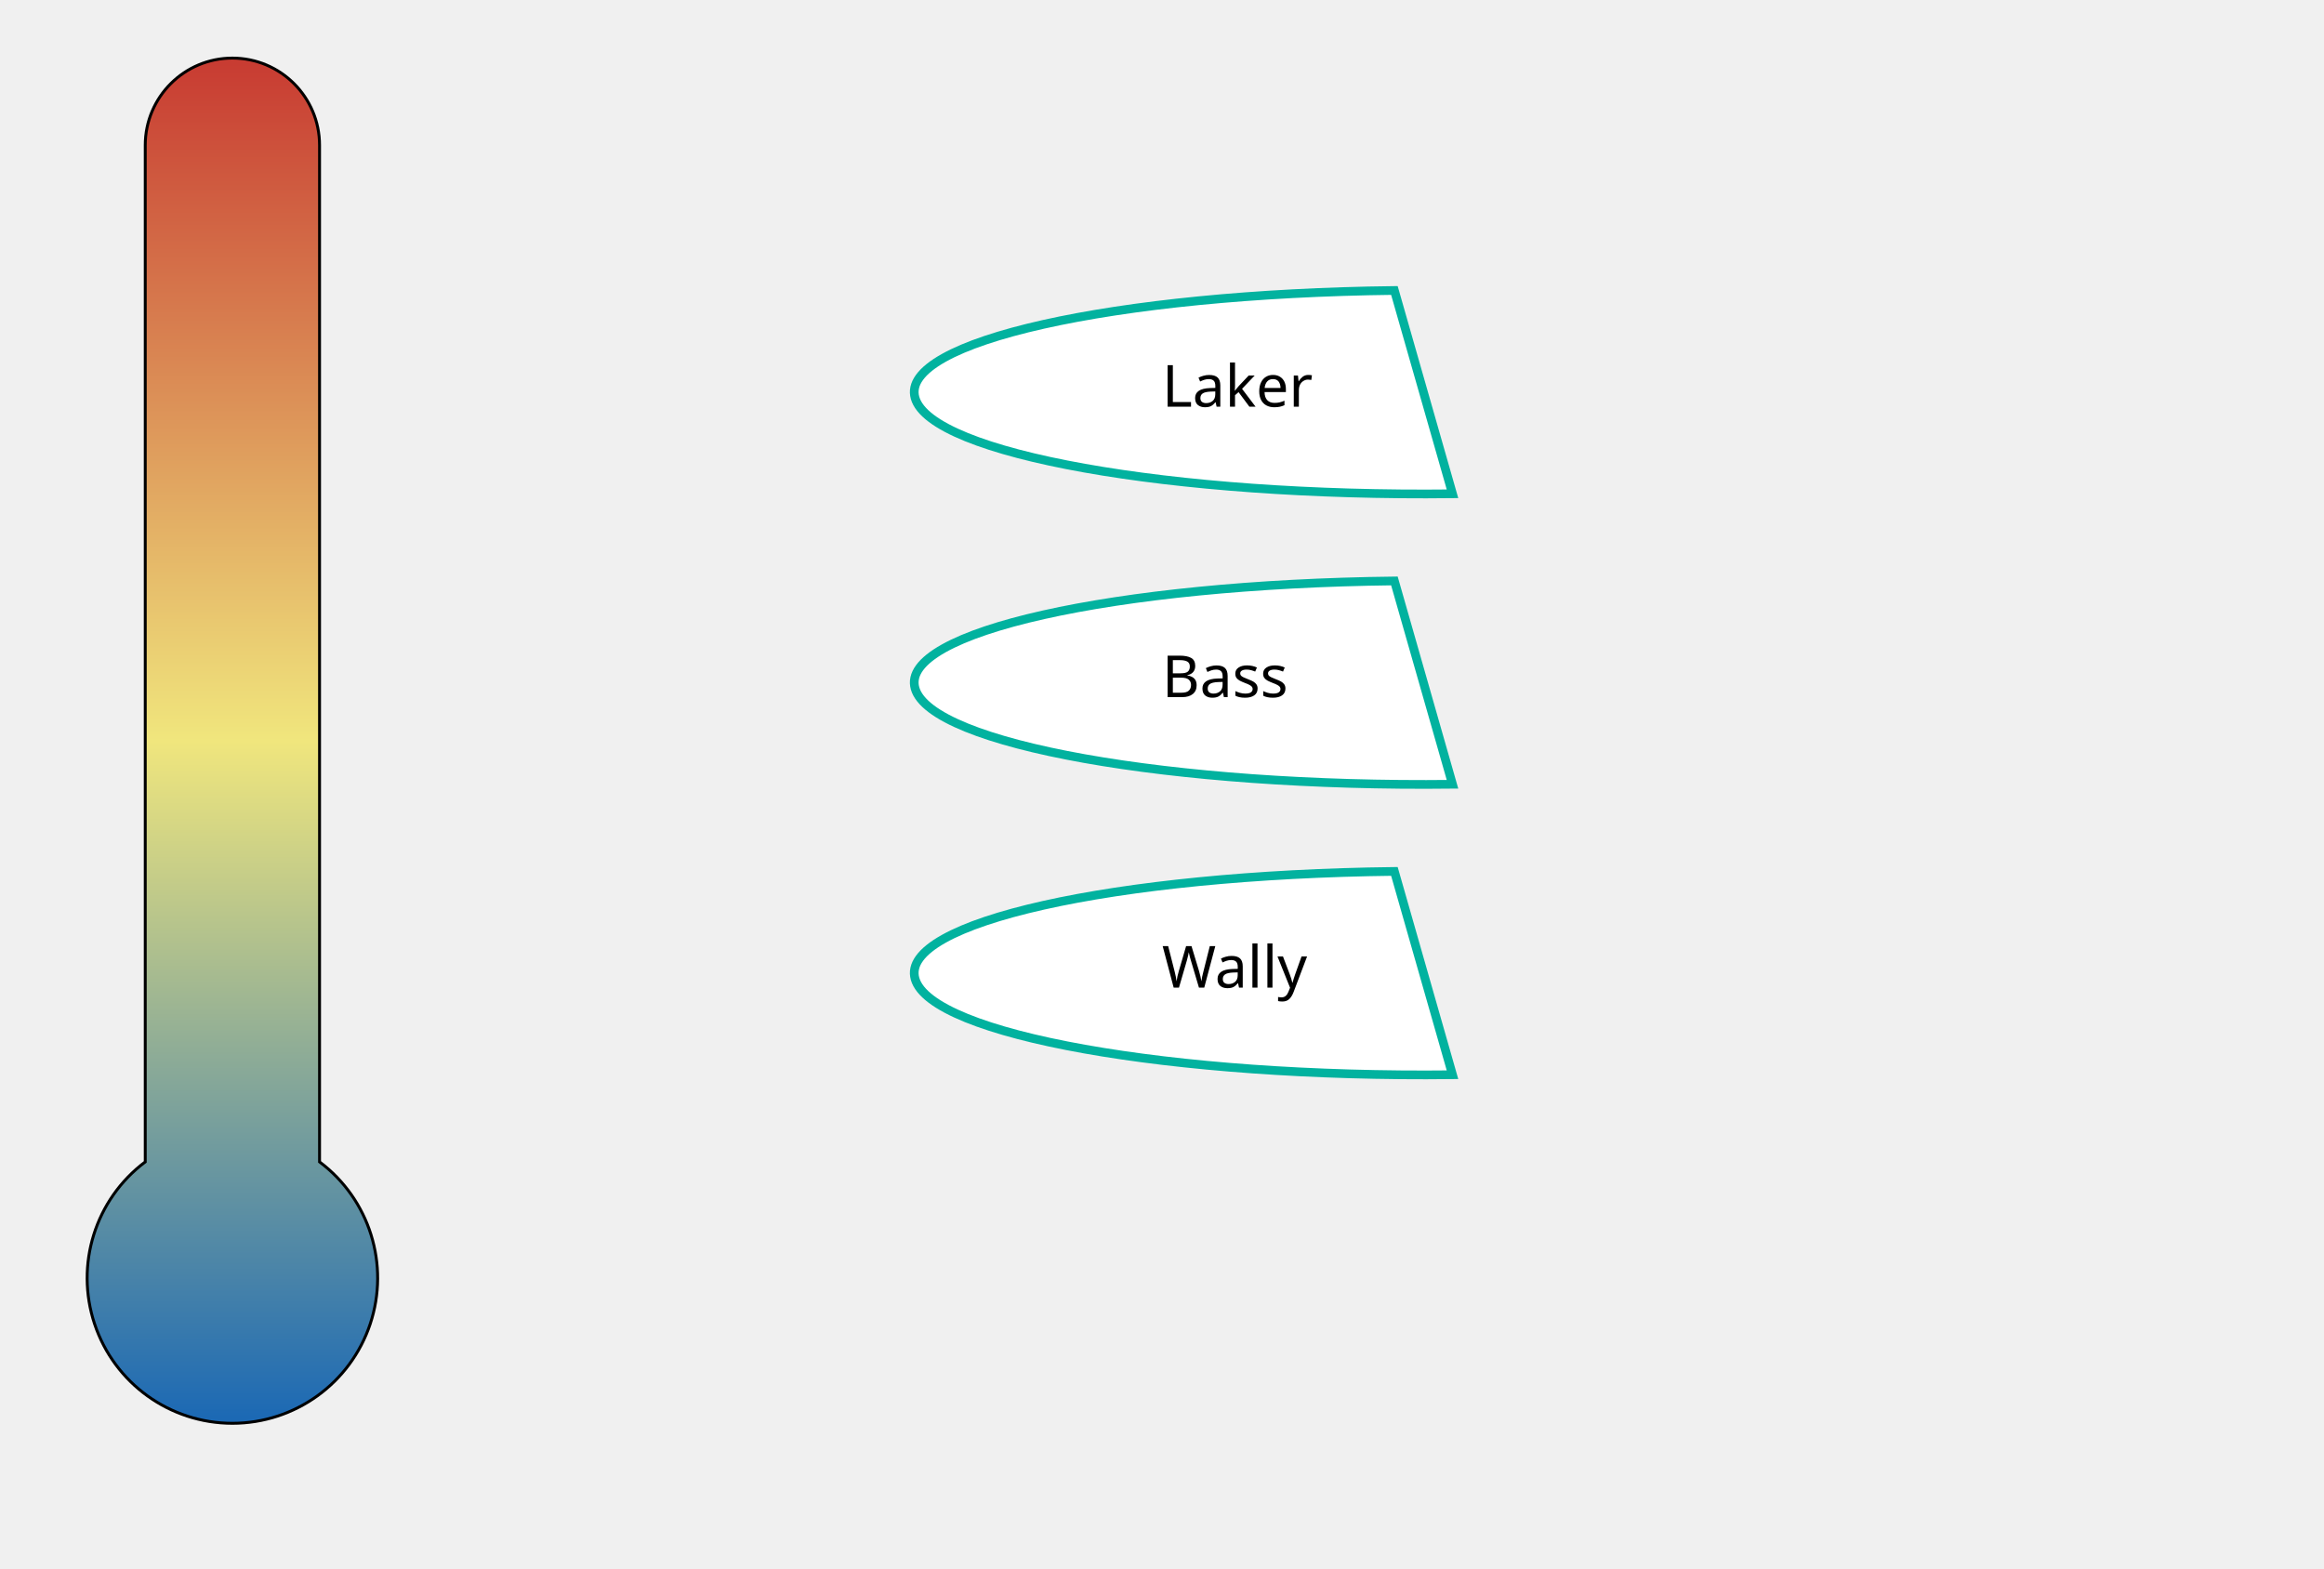
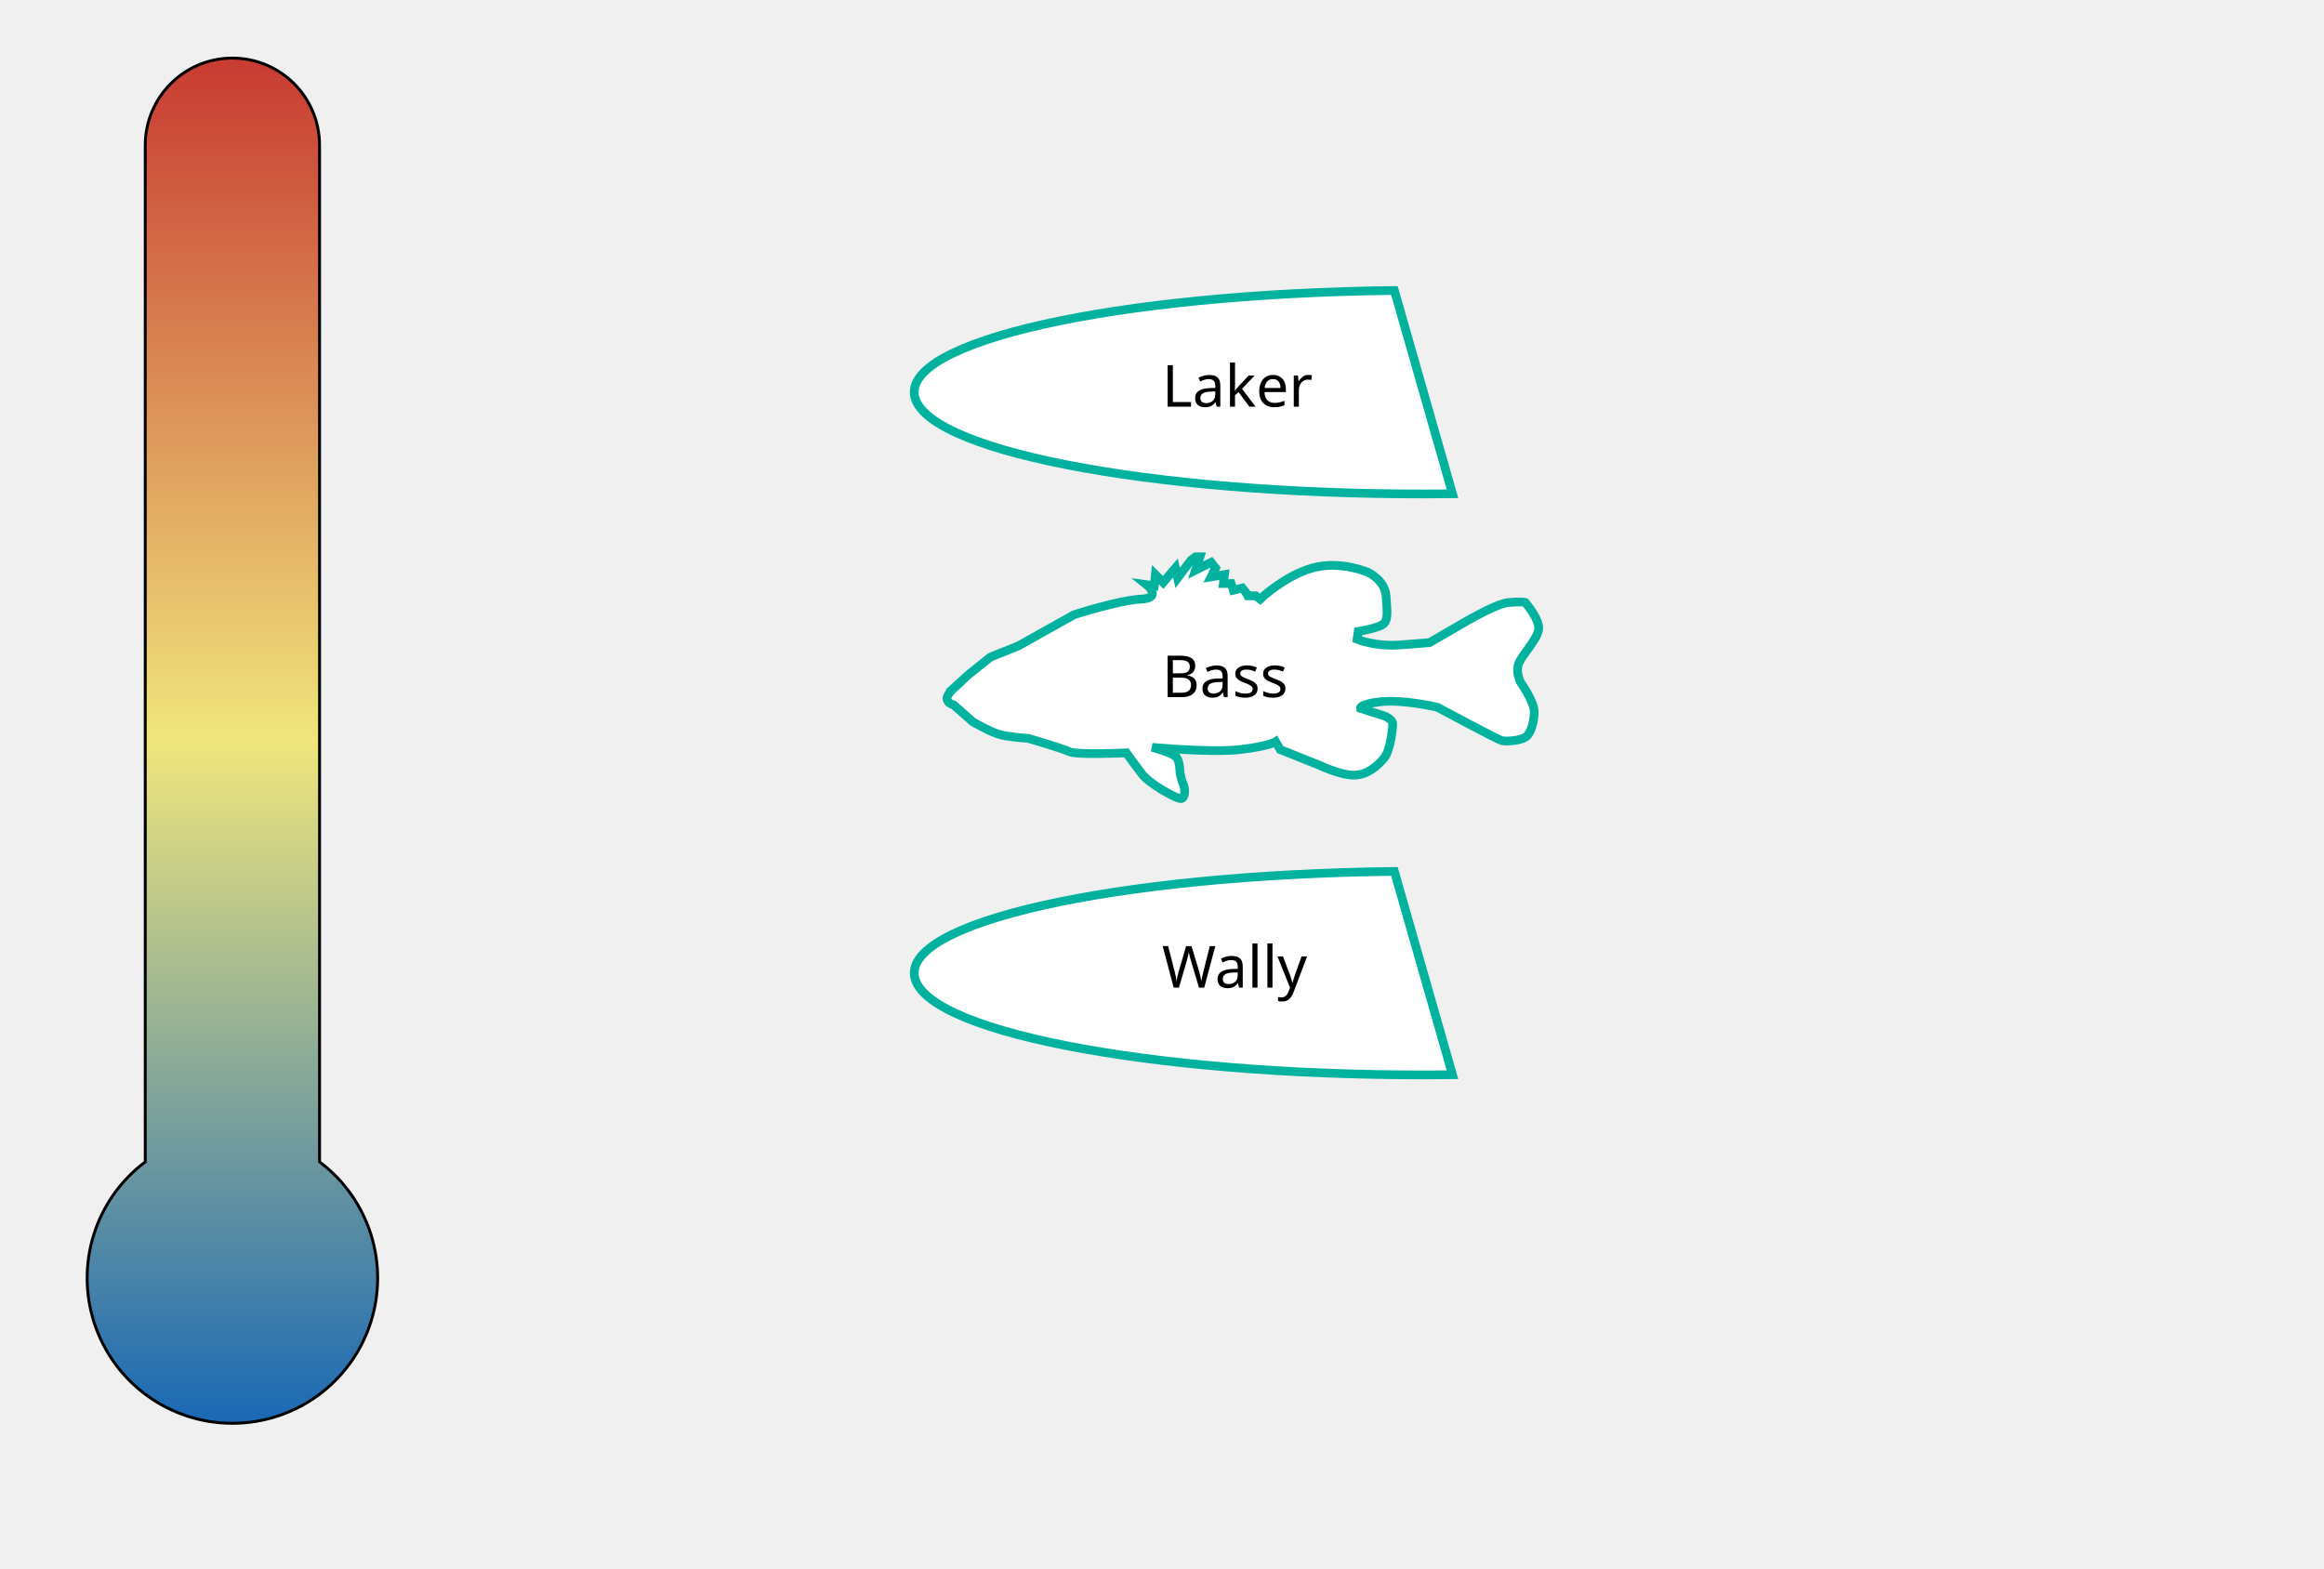
<svg xmlns="http://www.w3.org/2000/svg" version="1.1" width="800" height="540">
  <style>
        .point1{
            fill: #28A86B;
        }
        .point2{
            fill: #6495ED;
        }
		text {
		  font-size: 20px;
		  cursor: default;
		  font-family: Tahoma, Geneva, sans-serif;
		}
        .control_point{
            fill: #FFF;
            opacity: 0;
            stroke: #888;
            stroke-width: 2;
            cursor: pointer;
        }
		.moveable{
			cursor: move;	
		}
		.locked {
			cursor: default;	
		}
        .control_point:hover{
            opacity: 0.5;
        }
        .invisible{
            pointer-events: none;
        }
    </style>
  <defs>
    <linearGradient id="temperature" x1="0%" y1="0%" x2="0%" y2="100%">
      <stop offset="0%" style="stop-color:rgb(200,60,50);stop-opacity:1" />
      <stop offset="50%" style="stop-color:rgb(240,230,125);stop-opacity:1" />
      <stop offset="100%" style="stop-color:rgb(28,105,180);stop-opacity:1" />
    </linearGradient>
  </defs>
  <g id="thermometer">
    <path d="M50 50 v350 a50,50 0 1,0 60,0 v-350 a30,30 0 1,0 -60,0" fill="url(#temperature)" stroke="black" />
  </g>
  <g transform="translate(400,100)" class="moveable">
    <circle class="control_point" cx="0" cy="0" r="10" />
    <path d="M80 0 a100,20 0 1,0 20,70z" fill="white" stroke="#01b29F" stroke-width="3" id="3" />
    <text y="40">Laker</text>
    <path d="M80 0 a100,20 0 1,0 20,70z" opacity="0" />
  </g>
  <g transform="translate(400,300)" class="moveable">
    <circle class="control_point" cx="0" cy="0" r="10" />
    <path d="M80 0 a100,20 0 1,0 20,70z" fill="white" stroke="#01b29F" stroke-width="3" id="1" />
    <text y="40">Wally</text>
    <path d="M80 0 a100,20 0 1,0 20,70z" opacity="0" />
  </g>
  <g transform="translate(400,200)" class="moveable">
    <circle class="control_point" cx="0" cy="0" r="10" />
-     <path d="M80 0 a100,20 0 1,0 20,70z" fill="white" stroke="#01b29F" stroke-width="3" id="2" />
+     <path d="m 58.683,96.565 4.603,-4.219 7.671,-6.137 9.589,-3.835 19.177,-10.739 c 0,0 15.342,-4.986 23.013,-5.37 7.671,-0.384 1.918,-4.986 1.918,-4.986 l 2.685,0.384 0.384,-3.835 2.685,2.685 4.219,-4.986 0.767,3.452 4.603,-6.137 1.534,-1.151 1.534,0 -1.534,4.603 5.37,-2.685 1.534,1.918 -1.534,3.068 4.603,-0.767 -0.384,3.068 2.685,0 0.767,2.301 3.068,-0.767 1.534,1.918 0.384,0.767 2.685,0 1.534,1.151 c 0,0 8.438,-8.054 18.027,-10.739 9.589,-2.685 19.177,1.534 19.177,1.534 0,0 5.753,2.685 6.137,8.054 0.384,5.37 0.767,8.054 -0.767,9.589 -1.534,1.534 -8.822,2.685 -8.822,2.685 l -0.384,2.685 c 0,0 6.137,2.685 15.342,1.918 9.205,-0.767 9.589,-0.767 9.589,-0.767 l 9.972,-5.753 c 0,0 12.657,-7.671 17.26,-8.054 4.603,-0.384 5.753,0 5.753,0 0,0 4.986,5.753 4.603,9.205 -0.384,3.452 -5.753,8.822 -6.904,11.89 -1.151,3.068 0.767,6.52 0.767,6.52 0,0 4.603,6.52 4.603,9.972 0,3.452 -1.151,7.671 -3.068,8.822 -1.918,1.151 -6.52,1.534 -8.054,1.151 -1.534,-0.384 -22.246,-11.506 -22.246,-11.506 0,0 -11.506,-2.685 -19.177,-1.918 -7.671,0.767 -7.287,2.301 -7.287,2.301 l 8.438,2.685 c 0,0 2.685,1.151 2.685,2.685 0,1.534 -0.767,9.205 -3.068,11.89 -2.301,2.685 -5.753,5.753 -10.356,5.753 -4.603,0 -11.89,-3.452 -11.89,-3.452 l -13.424,-5.37 -1.534,-2.685 c 0,0 -2.301,1.534 -12.273,2.685 -9.972,1.151 -30.3,-0.767 -30.3,-0.767 0,0 7.287,1.918 8.438,3.452 1.151,1.534 1.151,4.986 1.151,4.986 0,0 0.384,2.685 1.151,4.219 0.767,1.534 0.767,5.37 -1.151,4.986 -1.918,-0.384 -10.356,-4.986 -13.041,-8.438 -2.685,-3.452 -5.37,-7.287 -5.37,-7.287 0,0 -17.26,0.767 -19.561,-0.384 -2.301,-1.151 -14.191,-4.603 -14.191,-4.603 0,0 -5.753,-0.384 -9.205,-1.151 -3.452,-0.767 -9.972,-4.603 -9.972,-4.603 l -6.52,-5.753 c 0,0 -1.918,-0.384 -2.301,-1.918 -0.384,-1.534 2.685,-4.219 2.685,-4.219 z" fill="white" stroke="#01b29F" stroke-width="3" id="2" transform="translate(-130,-60)" />
    <text y="40">Bass</text>
-     <path d="M80 0 a100,20 0 1,0 20,70z" opacity="0" />
+     <path d="m 58.683,96.565 4.603,-4.219 7.671,-6.137 9.589,-3.835 19.177,-10.739 c 0,0 15.342,-4.986 23.013,-5.37 7.671,-0.384 1.918,-4.986 1.918,-4.986 l 2.685,0.384 0.384,-3.835 2.685,2.685 4.219,-4.986 0.767,3.452 4.603,-6.137 1.534,-1.151 1.534,0 -1.534,4.603 5.37,-2.685 1.534,1.918 -1.534,3.068 4.603,-0.767 -0.384,3.068 2.685,0 0.767,2.301 3.068,-0.767 1.534,1.918 0.384,0.767 2.685,0 1.534,1.151 c 0,0 8.438,-8.054 18.027,-10.739 9.589,-2.685 19.177,1.534 19.177,1.534 0,0 5.753,2.685 6.137,8.054 0.384,5.37 0.767,8.054 -0.767,9.589 -1.534,1.534 -8.822,2.685 -8.822,2.685 l -0.384,2.685 c 0,0 6.137,2.685 15.342,1.918 9.205,-0.767 9.589,-0.767 9.589,-0.767 l 9.972,-5.753 c 0,0 12.657,-7.671 17.26,-8.054 4.603,-0.384 5.753,0 5.753,0 0,0 4.986,5.753 4.603,9.205 -0.384,3.452 -5.753,8.822 -6.904,11.89 -1.151,3.068 0.767,6.52 0.767,6.52 0,0 4.603,6.52 4.603,9.972 0,3.452 -1.151,7.671 -3.068,8.822 -1.918,1.151 -6.52,1.534 -8.054,1.151 -1.534,-0.384 -22.246,-11.506 -22.246,-11.506 0,0 -11.506,-2.685 -19.177,-1.918 -7.671,0.767 -7.287,2.301 -7.287,2.301 l 8.438,2.685 c 0,0 2.685,1.151 2.685,2.685 0,1.534 -0.767,9.205 -3.068,11.89 -2.301,2.685 -5.753,5.753 -10.356,5.753 -4.603,0 -11.89,-3.452 -11.89,-3.452 l -13.424,-5.37 -1.534,-2.685 c 0,0 -2.301,1.534 -12.273,2.685 -9.972,1.151 -30.3,-0.767 -30.3,-0.767 0,0 7.287,1.918 8.438,3.452 1.151,1.534 1.151,4.986 1.151,4.986 0,0 0.384,2.685 1.151,4.219 0.767,1.534 0.767,5.37 -1.151,4.986 -1.918,-0.384 -10.356,-4.986 -13.041,-8.438 -2.685,-3.452 -5.37,-7.287 -5.37,-7.287 0,0 -17.26,0.767 -19.561,-0.384 -2.301,-1.151 -14.191,-4.603 -14.191,-4.603 0,0 -5.753,-0.384 -9.205,-1.151 -3.452,-0.767 -9.972,-4.603 -9.972,-4.603 l -6.52,-5.753 c 0,0 -1.918,-0.384 -2.301,-1.918 -0.384,-1.534 2.685,-4.219 2.685,-4.219 z" opacity="0" transform="translate(-130,-60)" />
  </g>
</svg>
